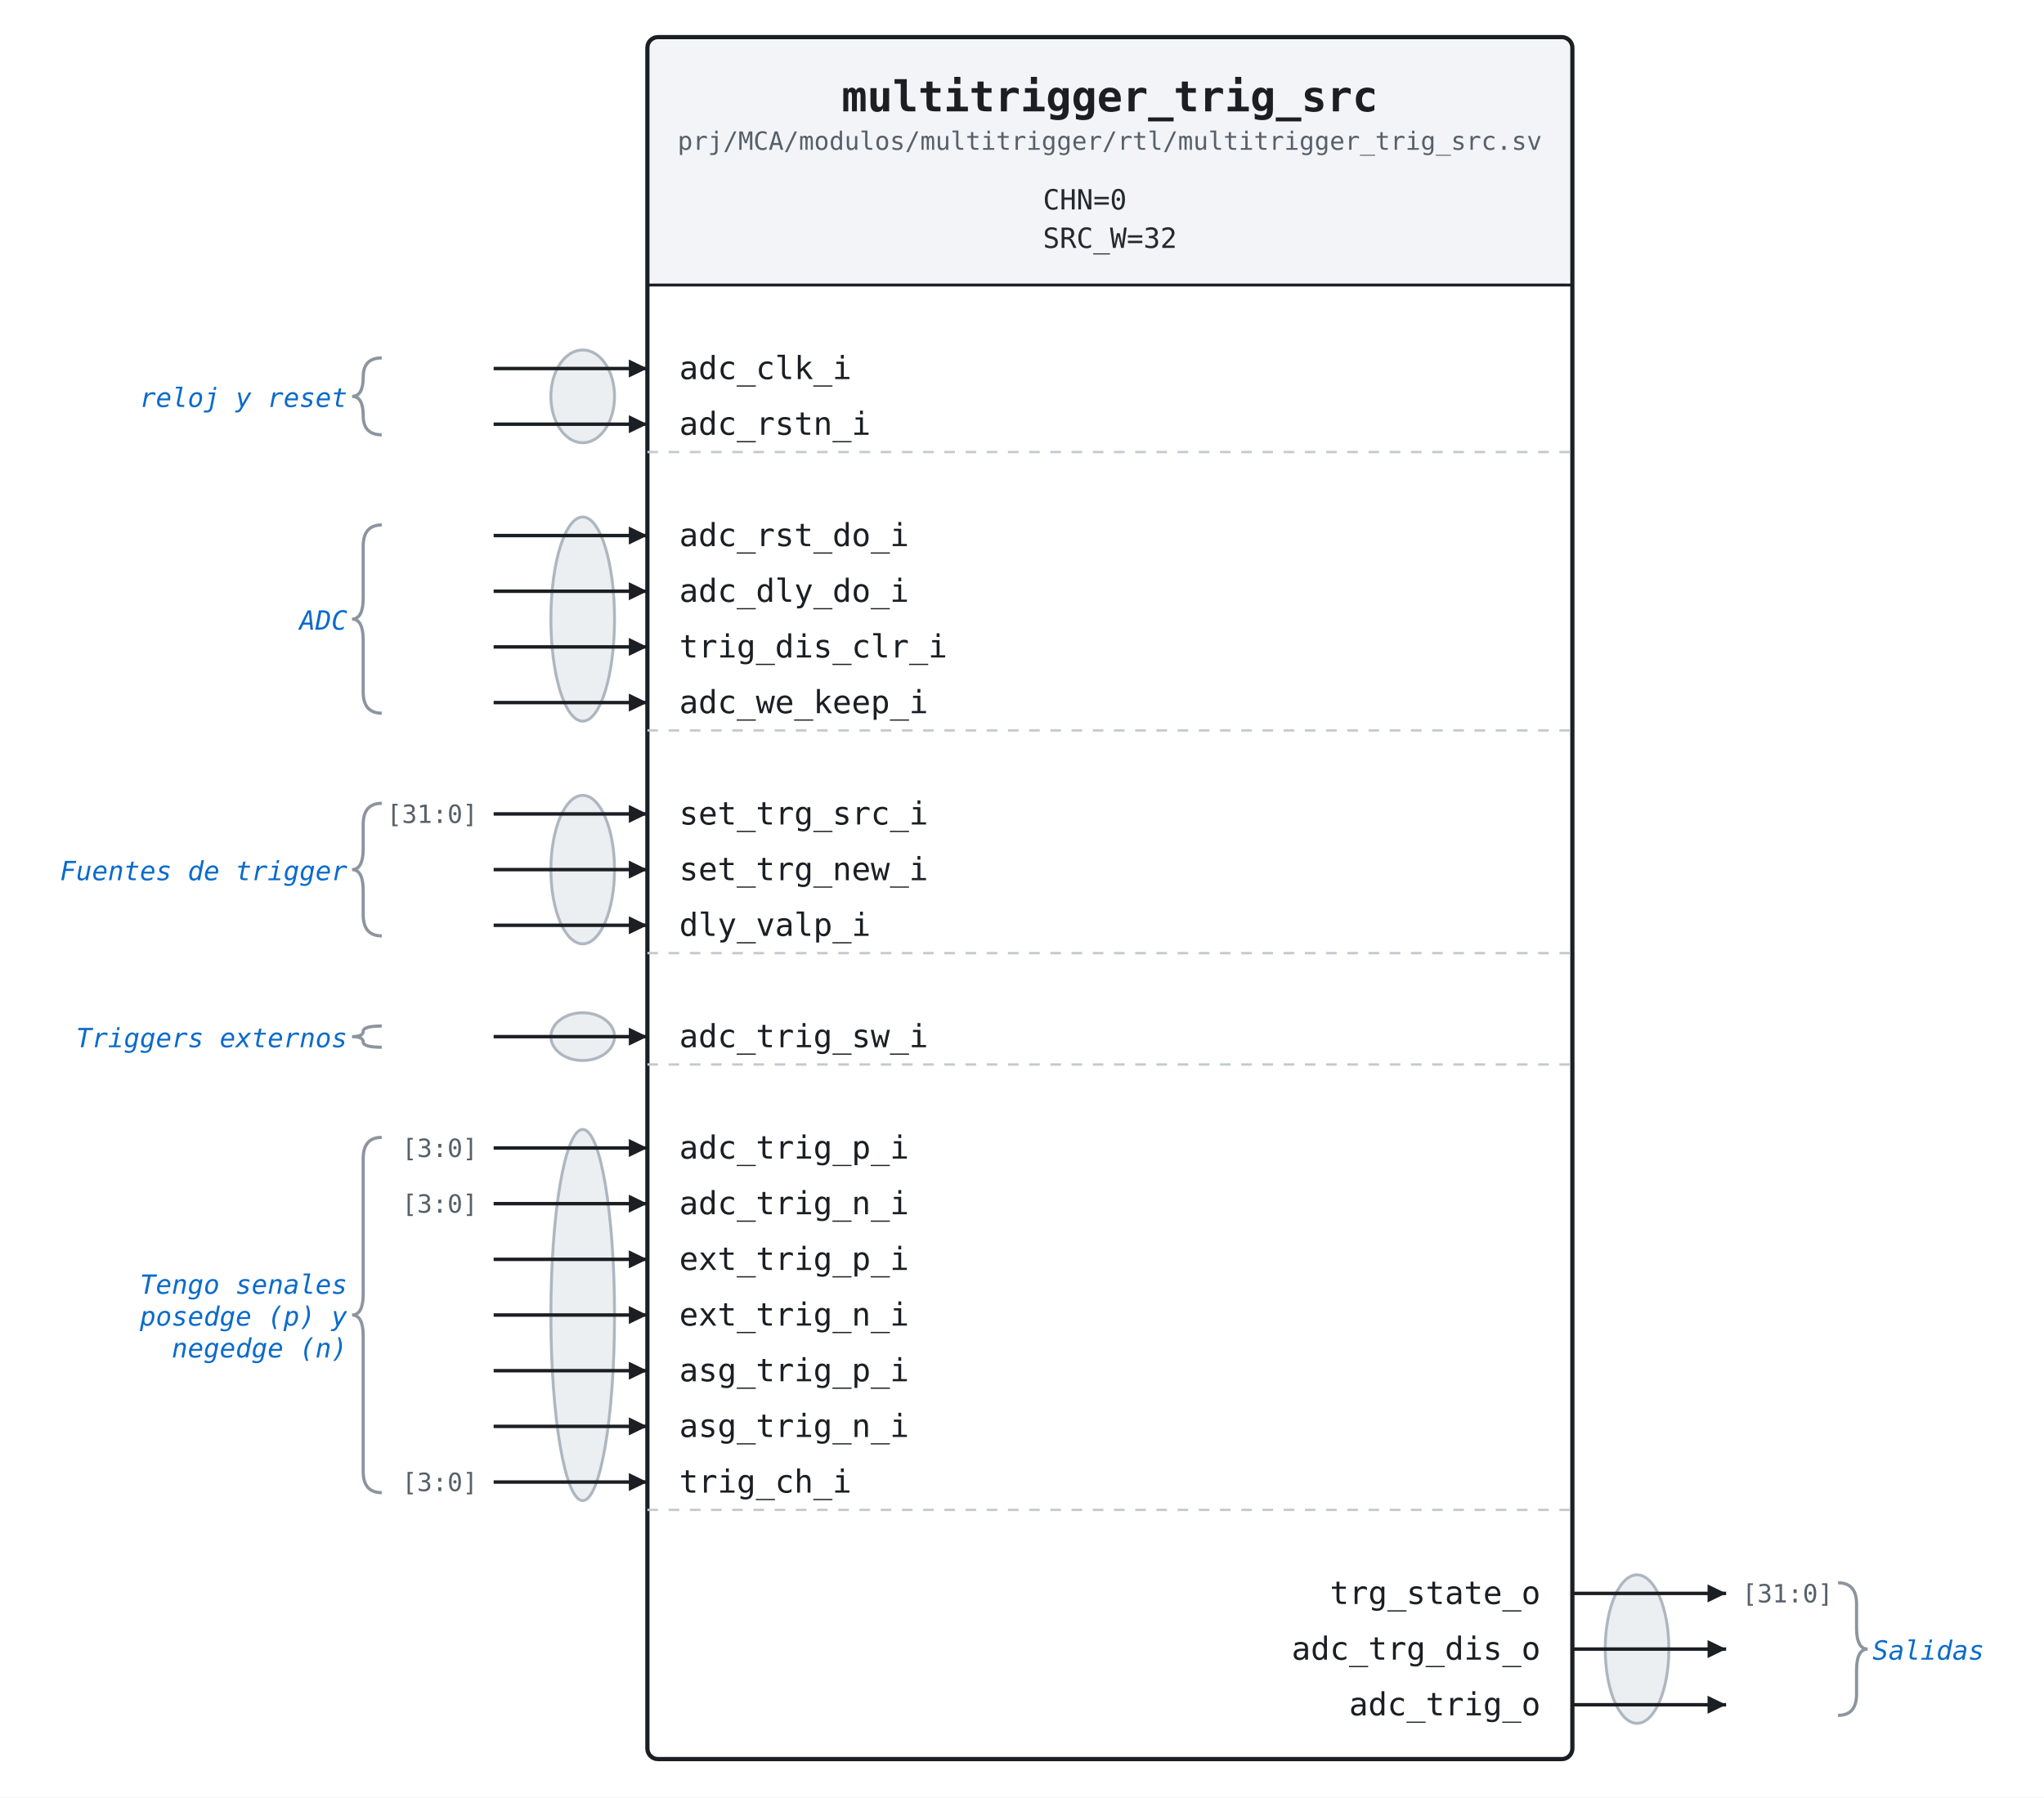
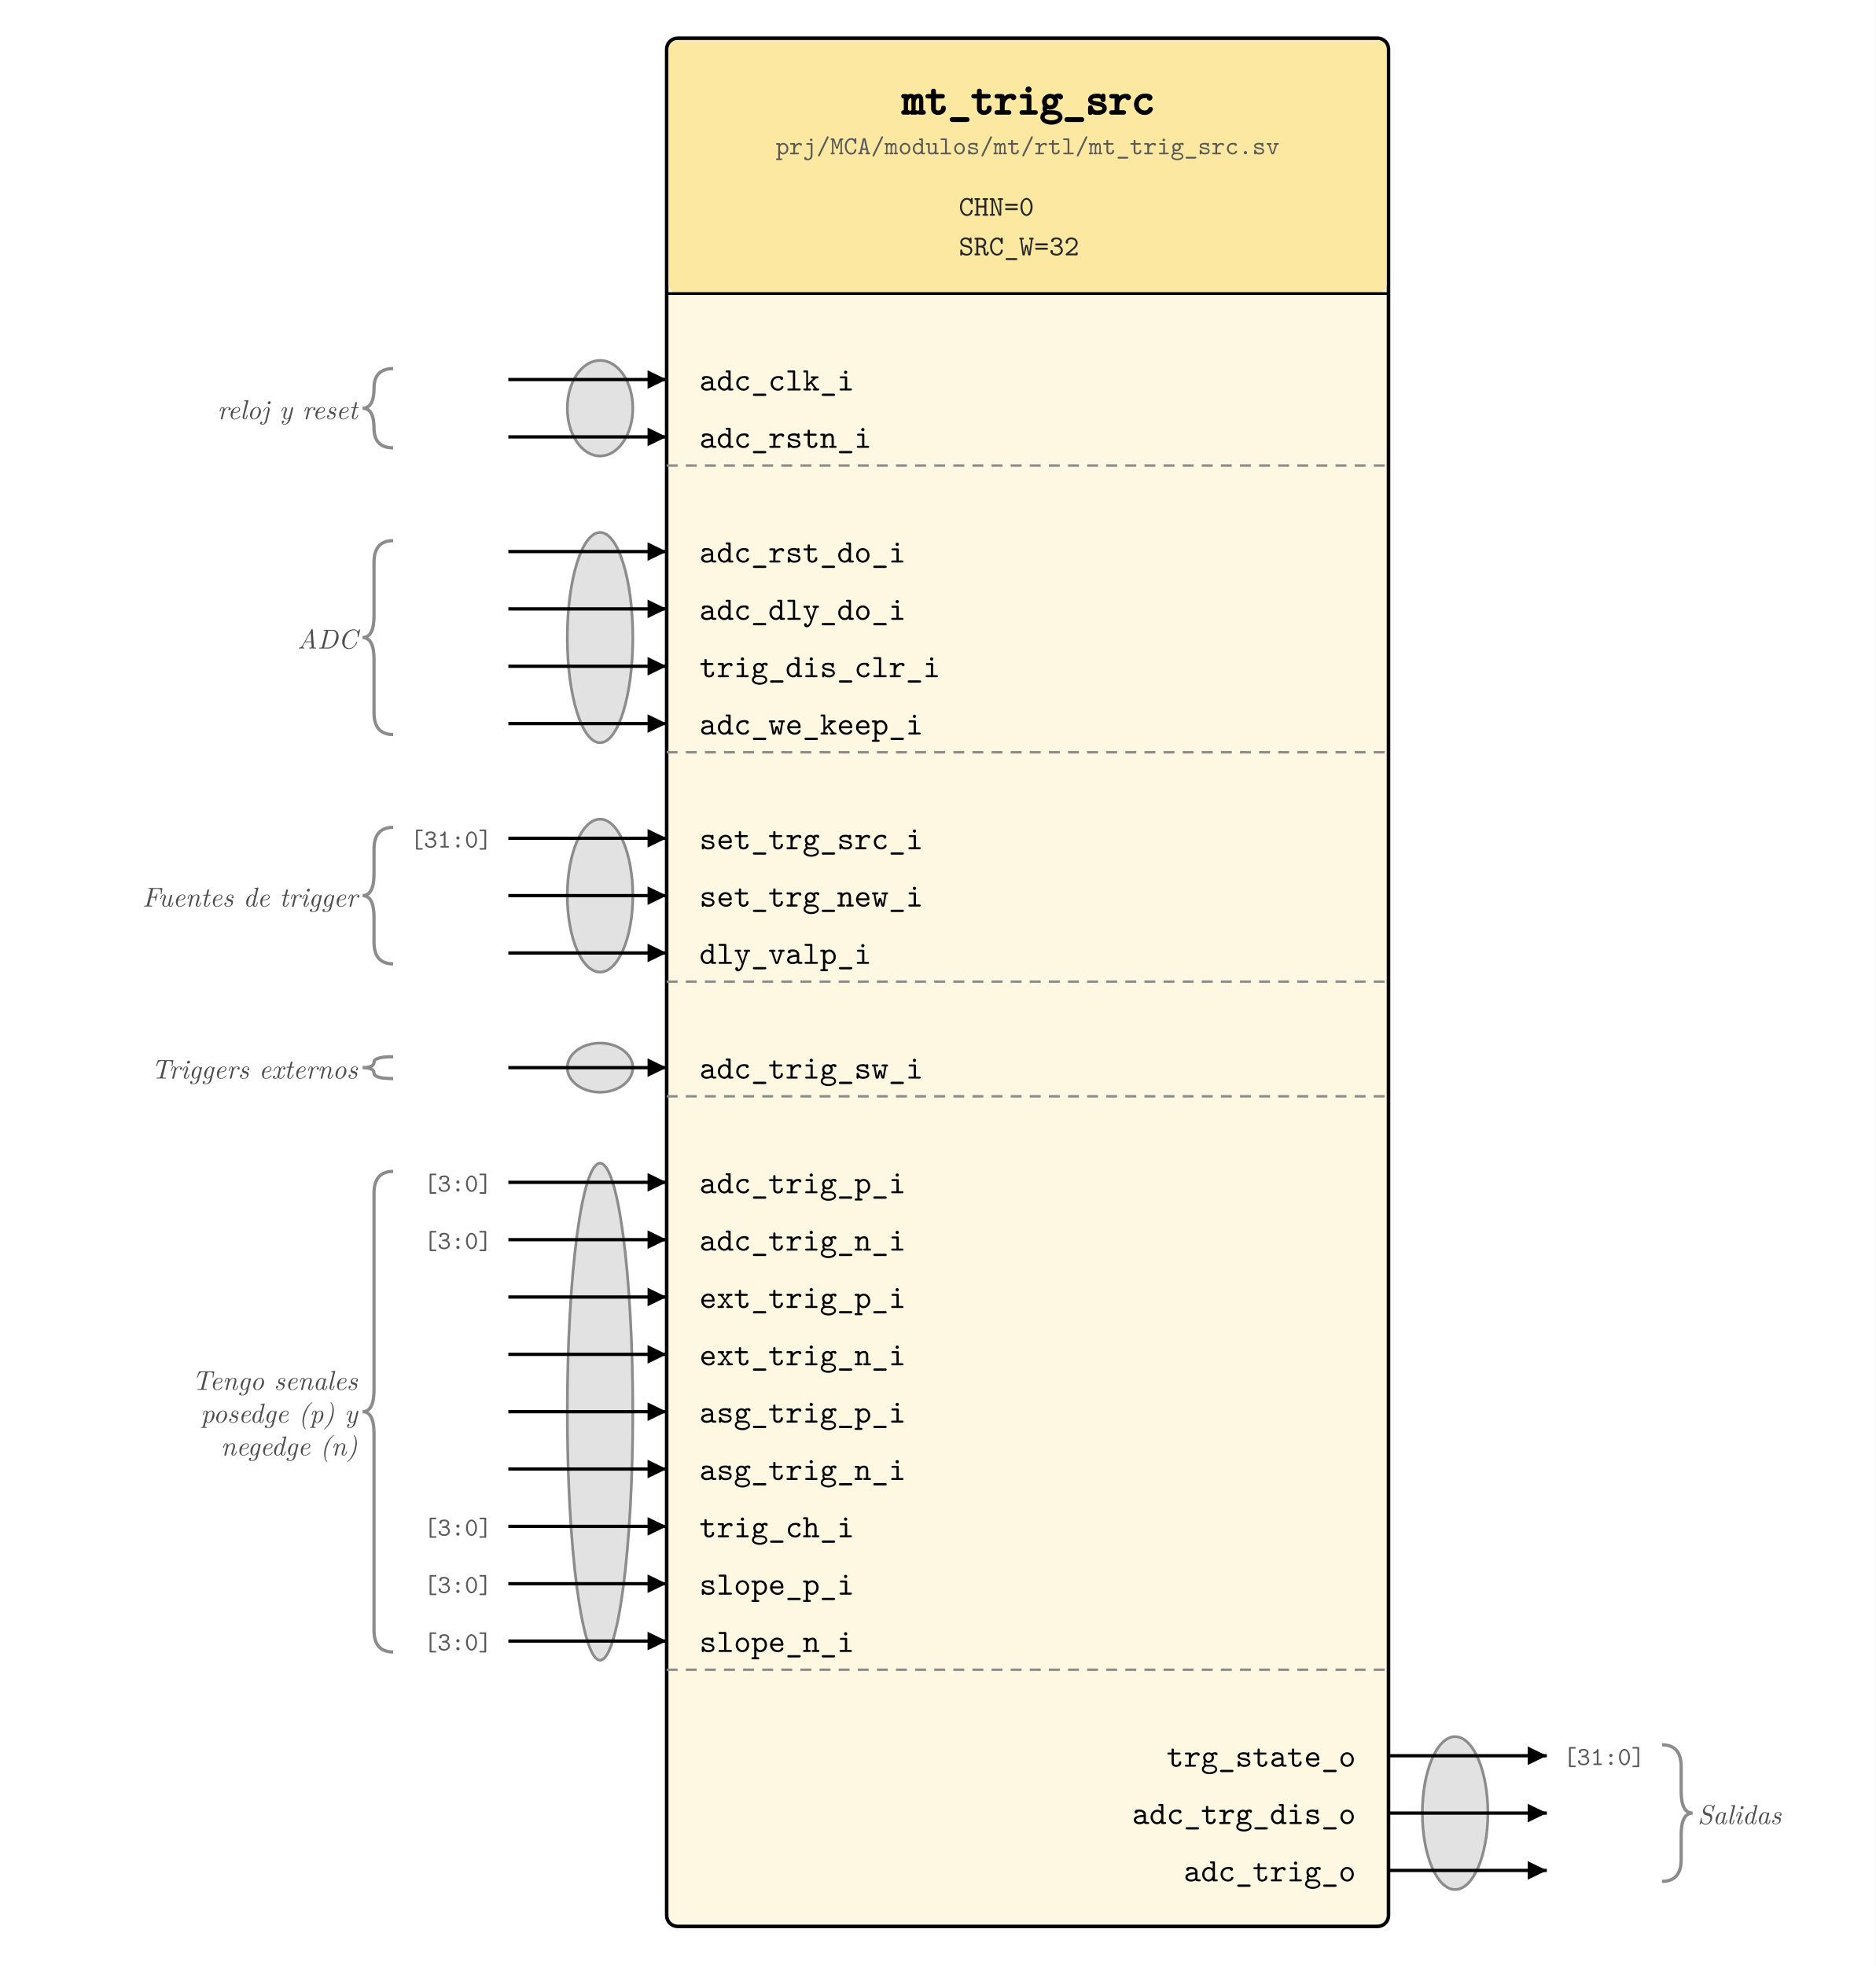
- <svg xmlns="http://www.w3.org/2000/svg" width="771" height="678" viewBox="0 0 771 678" font-family="ui-monospace,SFMono-Regular,Menlo,Consolas,monospace">
+ <svg xmlns="http://www.w3.org/2000/svg" width="687" height="720" viewBox="0 0 687 720" font-family="&quot;Latin Modern Mono&quot;,&quot;CMU Typewriter Text&quot;,ui-monospace,SFMono-Regular,Menlo,Consolas,monospace">
  <style>
-   .bg{fill:#ffffff}            .box{fill:#ffffff;stroke:#1b1f24;stroke-width:1.6}
-   .hdr{fill:#f2f4f7;stroke:none}
-   .rule{stroke:#1b1f24;stroke-width:1.1}
-   .sep{stroke:#c3cad1;stroke-width:0.9;stroke-dasharray:4 4}
-   .pin{stroke:#1b1f24;stroke-width:1.3;fill:none}
-   .arr{fill:#1b1f24;stroke:none}
-   .nm{fill:#1b1f24}            .wd{fill:#57606a}
-   .gp{fill:#0b6bcb;font-style:italic}
-   .ti{fill:#1b1f24;font-weight:700} .sb{fill:#57606a} .pr{fill:#24292f}
+   .bg{fill:#ffffff}            .box{stroke:#000000;stroke-width:1.3}
+   .hdr{stroke:none}
+   .rule{stroke:#000000;stroke-width:1.0}
+   .sep{stroke:#8c8c8c;stroke-width:0.9;stroke-dasharray:4 3}
+   .pin{stroke:#000000;stroke-width:1.2;fill:none}
+   .arr{fill:#000000;stroke:none}
+   .nm{fill:#000000}            .wd{fill:#595959}
+   .gp{fill:#4d4d4d;font-style:italic;font-family:"Latin Modern Roman","CMU Serif","Computer Modern Serif",Georgia,serif}
+   .ti{fill:#000000;font-weight:700} .sb{fill:#595959} .pr{fill:#262626}
+   .lg{fill:#4d4d4d;font-family:"Latin Modern Roman","CMU Serif","Computer Modern Serif",Georgia,serif}
  /* Tintes planos y no fill-opacity: hay renderers de SVG a PNG que ignoran la
     opacidad y dejan la elipse maciza, tapando los cables que abarca. */
-   .brc{fill:none;stroke:#8c959f;stroke-width:1.2}
-   .bus {fill:#eceff2;stroke:#aeb7c0;stroke-width:1.1}
-   .busm{fill:#dcebfb;stroke:#0b6bcb;stroke-width:1.3}
-   .buss{fill:#fbefd6;stroke:#bf8700;stroke-width:1.3}
-   .dotm{fill:#0b6bcb;stroke:none}
-   .dots{fill:#ffffff;stroke:#bf8700;stroke-width:1.6}
-   @media (prefers-color-scheme: dark){
-     .bg{fill:#0d1117}          .box{fill:#0d1117;stroke:#c9d1d9}
-     .hdr{fill:#161b22}         .rule{stroke:#c9d1d9}
-     .sep{stroke:#30363d}       .pin{stroke:#c9d1d9}
-     .arr{fill:#c9d1d9}         .nm{fill:#e6edf3} .wd{fill:#8b949e}
-     .gp{fill:#58a6ff}          .ti{fill:#e6edf3} .sb{fill:#8b949e} .pr{fill:#c9d1d9}
-     .brc{stroke:#6e7681}
-     .bus {fill:#21262d;stroke:#6e7681}
-     .busm{fill:#10243e;stroke:#58a6ff}
-     .buss{fill:#2b2008;stroke:#d29922}
-     .dotm{fill:#58a6ff}        .dots{fill:#0d1117;stroke:#d29922}
-   }
+   .brc{fill:none;stroke:#8c8c8c;stroke-width:1.2}
+   .bus {fill:#e2e2e2;stroke:#8c8c8c;stroke-width:1.0}
+   .busm{fill:#fdddbc;stroke:#000000;stroke-width:1.1}
+   .buss{fill:#f8c6c6;stroke:#000000;stroke-width:1.1}
+   .dotm{fill:#fccea0;stroke:#000000;stroke-width:1.1}
+   .dots{fill:#f08080;stroke:#000000;stroke-width:1.1}
</style>
-   <rect class="bg" x="0" y="0" width="771" height="678" />
-   <rect class="box" x="244.2" y="14.0" width="348.9" height="649.5" rx="4" />
-   <rect class="hdr" x="245.2" y="15.0" width="346.9" height="92.5" rx="3" />
-   <text class="ti" x="418.6" y="42.0" font-size="16" text-anchor="middle">multitrigger_trig_src</text>
-   <text class="sb" x="418.6" y="56.5" font-size="9.5" text-anchor="middle">prj/MCA/modulos/multitrigger/rtl/multitrigger_trig_src.sv</text>
-   <text class="pr" x="393.4" y="79.0" font-size="10.5">CHN=0</text>
-   <text class="pr" x="393.4" y="93.5" font-size="10.5">SRC_W=32</text>
-   <line class="rule" x1="244.2" y1="107.5" x2="593.1" y2="107.5" />
+   <rect class="bg" x="0" y="0" width="687" height="720" />
+   <rect class="box" x="244.2" y="14.0" width="264.4" height="691.5" rx="4" fill="#fef8e2" />
+   <rect class="hdr" x="244.9" y="14.7" width="263.0" height="92.8" rx="3.5" fill="#fce8a0" />
+   <text class="ti" x="376.4" y="42.0" font-size="16" text-anchor="middle">mt_trig_src</text>
+   <text class="sb" x="376.4" y="56.5" font-size="9.5" text-anchor="middle">prj/MCA/modulos/mt/rtl/mt_trig_src.sv</text>
+   <text class="pr" x="351.2" y="79.0" font-size="10.5">CHN=0</text>
+   <text class="pr" x="351.2" y="93.5" font-size="10.5">SRC_W=32</text>
+   <line class="rule" x1="244.2" y1="107.5" x2="508.6" y2="107.5" />
  <ellipse class="bus" cx="219.8" cy="149.5" rx="12.0" ry="17.5" />
  <path class="brc" d="M144.0,135.0 Q137.0,135.0 137.0,142.2 L137.0,142.2 Q137.0,149.5 132.8,149.5 Q137.0,149.5 137.0,156.8 L137.0,156.8 Q137.0,164.0 144.0,164.0" />
  <text class="gp" x="131.0" y="153.5" font-size="10" text-anchor="end">reloj y reset</text>
  <line class="pin" x1="186.2" y1="139.0" x2="244.2" y2="139.0" />
  <path class="arr" d="M237.2,135.6 L244.2,139.0 L237.2,142.4 Z" />
  <text class="nm" x="256.2" y="143.0" font-size="12">adc_clk_i</text>
  <line class="pin" x1="186.2" y1="160.0" x2="244.2" y2="160.0" />
  <path class="arr" d="M237.2,156.6 L244.2,160.0 L237.2,163.4 Z" />
  <text class="nm" x="256.2" y="164.0" font-size="12">adc_rstn_i</text>
-   <line class="sep" x1="244.2" y1="170.5" x2="593.1" y2="170.5" />
+   <line class="sep" x1="244.2" y1="170.5" x2="508.6" y2="170.5" />
  <ellipse class="bus" cx="219.8" cy="233.5" rx="12.0" ry="38.5" />
  <path class="brc" d="M144.0,198.0 Q137.0,198.0 137.0,206.0 L137.0,225.5 Q137.0,233.5 132.8,233.5 Q137.0,233.5 137.0,241.5 L137.0,261.0 Q137.0,269.0 144.0,269.0" />
  <text class="gp" x="131.0" y="237.5" font-size="10" text-anchor="end">ADC</text>
  <line class="pin" x1="186.2" y1="202.0" x2="244.2" y2="202.0" />
  <path class="arr" d="M237.2,198.6 L244.2,202.0 L237.2,205.4 Z" />
  <text class="nm" x="256.2" y="206.0" font-size="12">adc_rst_do_i</text>
  <line class="pin" x1="186.2" y1="223.0" x2="244.2" y2="223.0" />
  <path class="arr" d="M237.2,219.6 L244.2,223.0 L237.2,226.4 Z" />
  <text class="nm" x="256.2" y="227.0" font-size="12">adc_dly_do_i</text>
  <line class="pin" x1="186.2" y1="244.0" x2="244.2" y2="244.0" />
  <path class="arr" d="M237.2,240.6 L244.2,244.0 L237.2,247.4 Z" />
  <text class="nm" x="256.2" y="248.0" font-size="12">trig_dis_clr_i</text>
  <line class="pin" x1="186.2" y1="265.0" x2="244.2" y2="265.0" />
  <path class="arr" d="M237.2,261.6 L244.2,265.0 L237.2,268.4 Z" />
  <text class="nm" x="256.2" y="269.0" font-size="12">adc_we_keep_i</text>
-   <line class="sep" x1="244.2" y1="275.5" x2="593.1" y2="275.5" />
+   <line class="sep" x1="244.2" y1="275.5" x2="508.6" y2="275.5" />
  <ellipse class="bus" cx="219.8" cy="328.0" rx="12.0" ry="28.0" />
  <path class="brc" d="M144.0,303.0 Q137.0,303.0 137.0,311.0 L137.0,320.0 Q137.0,328.0 132.8,328.0 Q137.0,328.0 137.0,336.0 L137.0,345.0 Q137.0,353.0 144.0,353.0" />
  <text class="gp" x="131.0" y="332.0" font-size="10" text-anchor="end">Fuentes de trigger</text>
  <line class="pin" x1="186.2" y1="307.0" x2="244.2" y2="307.0" />
  <path class="arr" d="M237.2,303.6 L244.2,307.0 L237.2,310.4 Z" />
  <text class="wd" x="180.2" y="310.4" font-size="9.5" text-anchor="end">[31:0]</text>
  <text class="nm" x="256.2" y="311.0" font-size="12">set_trg_src_i</text>
  <line class="pin" x1="186.2" y1="328.0" x2="244.2" y2="328.0" />
  <path class="arr" d="M237.2,324.6 L244.2,328.0 L237.2,331.4 Z" />
  <text class="nm" x="256.2" y="332.0" font-size="12">set_trg_new_i</text>
  <line class="pin" x1="186.2" y1="349.0" x2="244.2" y2="349.0" />
  <path class="arr" d="M237.2,345.6 L244.2,349.0 L237.2,352.4 Z" />
  <text class="nm" x="256.2" y="353.0" font-size="12">dly_valp_i</text>
-   <line class="sep" x1="244.2" y1="359.5" x2="593.1" y2="359.5" />
+   <line class="sep" x1="244.2" y1="359.5" x2="508.6" y2="359.5" />
  <ellipse class="bus" cx="219.8" cy="391.0" rx="12.0" ry="9.0" />
  <path class="brc" d="M144.0,387.0 Q137.0,387.0 137.0,389.0 L137.0,389.0 Q137.0,391.0 132.8,391.0 Q137.0,391.0 137.0,393.0 L137.0,393.0 Q137.0,395.0 144.0,395.0" />
  <text class="gp" x="131.0" y="395.0" font-size="10" text-anchor="end">Triggers externos</text>
  <line class="pin" x1="186.2" y1="391.0" x2="244.2" y2="391.0" />
  <path class="arr" d="M237.2,387.6 L244.2,391.0 L237.2,394.4 Z" />
  <text class="nm" x="256.2" y="395.0" font-size="12">adc_trig_sw_i</text>
-   <line class="sep" x1="244.2" y1="401.5" x2="593.1" y2="401.5" />
-   <ellipse class="bus" cx="219.8" cy="496.0" rx="12.0" ry="70.0" />
-   <path class="brc" d="M144.0,429.0 Q137.0,429.0 137.0,437.0 L137.0,488.0 Q137.0,496.0 132.8,496.0 Q137.0,496.0 137.0,504.0 L137.0,555.0 Q137.0,563.0 144.0,563.0" />
-   <text class="gp" x="131.0" y="488.0" font-size="10" text-anchor="end">Tengo senales</text>
-   <text class="gp" x="131.0" y="500.0" font-size="10" text-anchor="end">posedge (p) y</text>
-   <text class="gp" x="131.0" y="512.0" font-size="10" text-anchor="end">negedge (n)</text>
+   <line class="sep" x1="244.2" y1="401.5" x2="508.6" y2="401.5" />
+   <ellipse class="bus" cx="219.8" cy="517.0" rx="12.0" ry="91.0" />
+   <path class="brc" d="M144.0,429.0 Q137.0,429.0 137.0,437.0 L137.0,509.0 Q137.0,517.0 132.8,517.0 Q137.0,517.0 137.0,525.0 L137.0,597.0 Q137.0,605.0 144.0,605.0" />
+   <text class="gp" x="131.0" y="509.0" font-size="10" text-anchor="end">Tengo senales</text>
+   <text class="gp" x="131.0" y="521.0" font-size="10" text-anchor="end">posedge (p) y</text>
+   <text class="gp" x="131.0" y="533.0" font-size="10" text-anchor="end">negedge (n)</text>
  <line class="pin" x1="186.2" y1="433.0" x2="244.2" y2="433.0" />
  <path class="arr" d="M237.2,429.6 L244.2,433.0 L237.2,436.4 Z" />
  <text class="wd" x="180.2" y="436.4" font-size="9.5" text-anchor="end">[3:0]</text>
  <text class="nm" x="256.2" y="437.0" font-size="12">adc_trig_p_i</text>
  <line class="pin" x1="186.2" y1="454.0" x2="244.2" y2="454.0" />
  <path class="arr" d="M237.2,450.6 L244.2,454.0 L237.2,457.4 Z" />
  <text class="wd" x="180.2" y="457.4" font-size="9.5" text-anchor="end">[3:0]</text>
  <text class="nm" x="256.2" y="458.0" font-size="12">adc_trig_n_i</text>
  <line class="pin" x1="186.2" y1="475.0" x2="244.2" y2="475.0" />
  <path class="arr" d="M237.2,471.6 L244.2,475.0 L237.2,478.4 Z" />
  <text class="nm" x="256.2" y="479.0" font-size="12">ext_trig_p_i</text>
  <line class="pin" x1="186.2" y1="496.0" x2="244.2" y2="496.0" />
  <path class="arr" d="M237.2,492.6 L244.2,496.0 L237.2,499.4 Z" />
  <text class="nm" x="256.2" y="500.0" font-size="12">ext_trig_n_i</text>
  <line class="pin" x1="186.2" y1="517.0" x2="244.2" y2="517.0" />
  <path class="arr" d="M237.2,513.6 L244.2,517.0 L237.2,520.4 Z" />
  <text class="nm" x="256.2" y="521.0" font-size="12">asg_trig_p_i</text>
  <line class="pin" x1="186.2" y1="538.0" x2="244.2" y2="538.0" />
  <path class="arr" d="M237.2,534.6 L244.2,538.0 L237.2,541.4 Z" />
  <text class="nm" x="256.2" y="542.0" font-size="12">asg_trig_n_i</text>
  <line class="pin" x1="186.2" y1="559.0" x2="244.2" y2="559.0" />
  <path class="arr" d="M237.2,555.6 L244.2,559.0 L237.2,562.4 Z" />
  <text class="wd" x="180.2" y="562.4" font-size="9.5" text-anchor="end">[3:0]</text>
  <text class="nm" x="256.2" y="563.0" font-size="12">trig_ch_i</text>
-   <line class="sep" x1="244.2" y1="569.5" x2="593.1" y2="569.5" />
-   <ellipse class="bus" cx="617.5" cy="622.0" rx="12.0" ry="28.0" />
-   <path class="brc" d="M693.3,597.0 Q700.3,597.0 700.3,605.0 L700.3,614.0 Q700.3,622.0 704.5,622.0 Q700.3,622.0 700.3,630.0 L700.3,639.0 Q700.3,647.0 693.3,647.0" />
-   <text class="gp" x="706.3" y="626.0" font-size="10" text-anchor="start">Salidas</text>
-   <line class="pin" x1="593.1" y1="601.0" x2="651.1" y2="601.0" />
-   <path class="arr" d="M644.1,597.6 L651.1,601.0 L644.1,604.4 Z" />
-   <text class="wd" x="657.1" y="604.4" font-size="9.5">[31:0]</text>
-   <text class="nm" x="581.1" y="605.0" font-size="12" text-anchor="end">trg_state_o</text>
-   <line class="pin" x1="593.1" y1="622.0" x2="651.1" y2="622.0" />
-   <path class="arr" d="M644.1,618.6 L651.1,622.0 L644.1,625.4 Z" />
-   <text class="nm" x="581.1" y="626.0" font-size="12" text-anchor="end">adc_trg_dis_o</text>
-   <line class="pin" x1="593.1" y1="643.0" x2="651.1" y2="643.0" />
-   <path class="arr" d="M644.1,639.6 L651.1,643.0 L644.1,646.4 Z" />
-   <text class="nm" x="581.1" y="647.0" font-size="12" text-anchor="end">adc_trig_o</text>
+   <line class="pin" x1="186.2" y1="580.0" x2="244.2" y2="580.0" />
+   <path class="arr" d="M237.2,576.6 L244.2,580.0 L237.2,583.4 Z" />
+   <text class="wd" x="180.2" y="583.4" font-size="9.5" text-anchor="end">[3:0]</text>
+   <text class="nm" x="256.2" y="584.0" font-size="12">slope_p_i</text>
+   <line class="pin" x1="186.2" y1="601.0" x2="244.2" y2="601.0" />
+   <path class="arr" d="M237.2,597.6 L244.2,601.0 L237.2,604.4 Z" />
+   <text class="wd" x="180.2" y="604.4" font-size="9.5" text-anchor="end">[3:0]</text>
+   <text class="nm" x="256.2" y="605.0" font-size="12">slope_n_i</text>
+   <line class="sep" x1="244.2" y1="611.5" x2="508.6" y2="611.5" />
+   <ellipse class="bus" cx="533.0" cy="664.0" rx="12.0" ry="28.0" />
+   <path class="brc" d="M608.8,639.0 Q615.8,639.0 615.8,647.0 L615.8,656.0 Q615.8,664.0 620.0,664.0 Q615.8,664.0 615.8,672.0 L615.8,681.0 Q615.8,689.0 608.8,689.0" />
+   <text class="gp" x="621.8" y="668.0" font-size="10" text-anchor="start">Salidas</text>
+   <line class="pin" x1="508.6" y1="643.0" x2="566.6" y2="643.0" />
+   <path class="arr" d="M559.6,639.6 L566.6,643.0 L559.6,646.4 Z" />
+   <text class="wd" x="572.6" y="646.4" font-size="9.5">[31:0]</text>
+   <text class="nm" x="496.6" y="647.0" font-size="12" text-anchor="end">trg_state_o</text>
+   <line class="pin" x1="508.6" y1="664.0" x2="566.6" y2="664.0" />
+   <path class="arr" d="M559.6,660.6 L566.6,664.0 L559.6,667.4 Z" />
+   <text class="nm" x="496.6" y="668.0" font-size="12" text-anchor="end">adc_trg_dis_o</text>
+   <line class="pin" x1="508.6" y1="685.0" x2="566.6" y2="685.0" />
+   <path class="arr" d="M559.6,681.6 L566.6,685.0 L559.6,688.4 Z" />
+   <text class="nm" x="496.6" y="689.0" font-size="12" text-anchor="end">adc_trig_o</text>
</svg>
